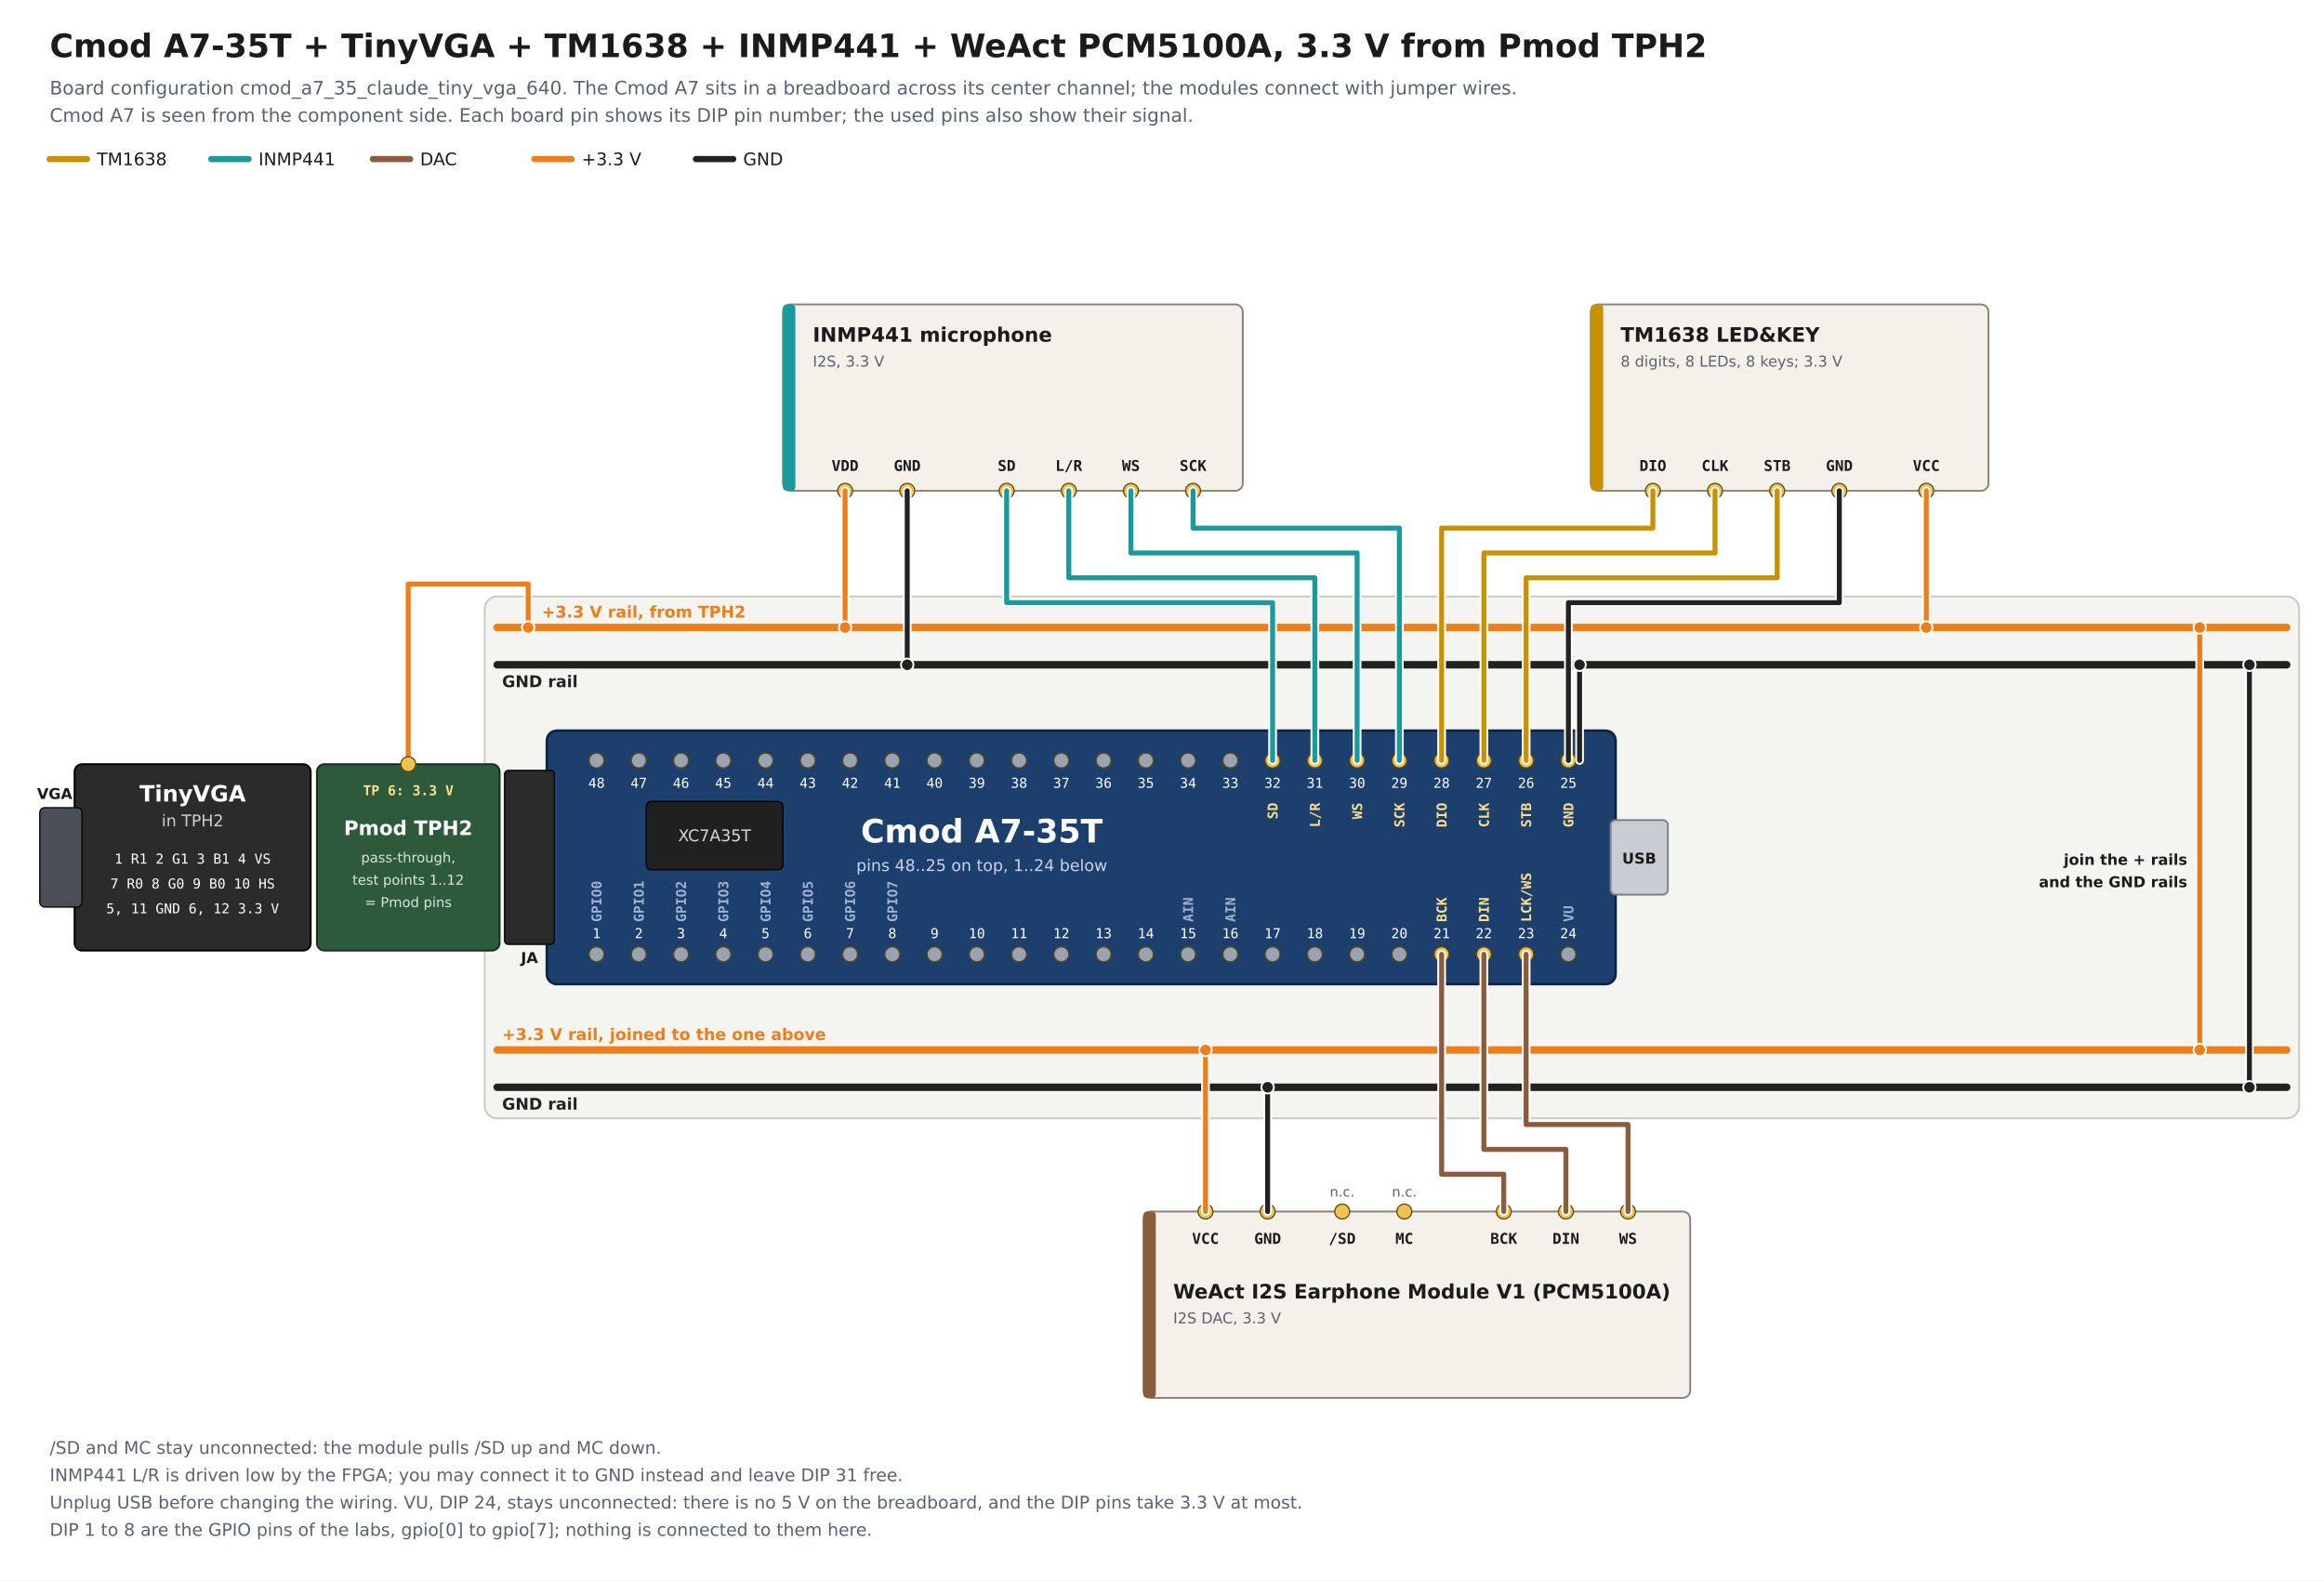
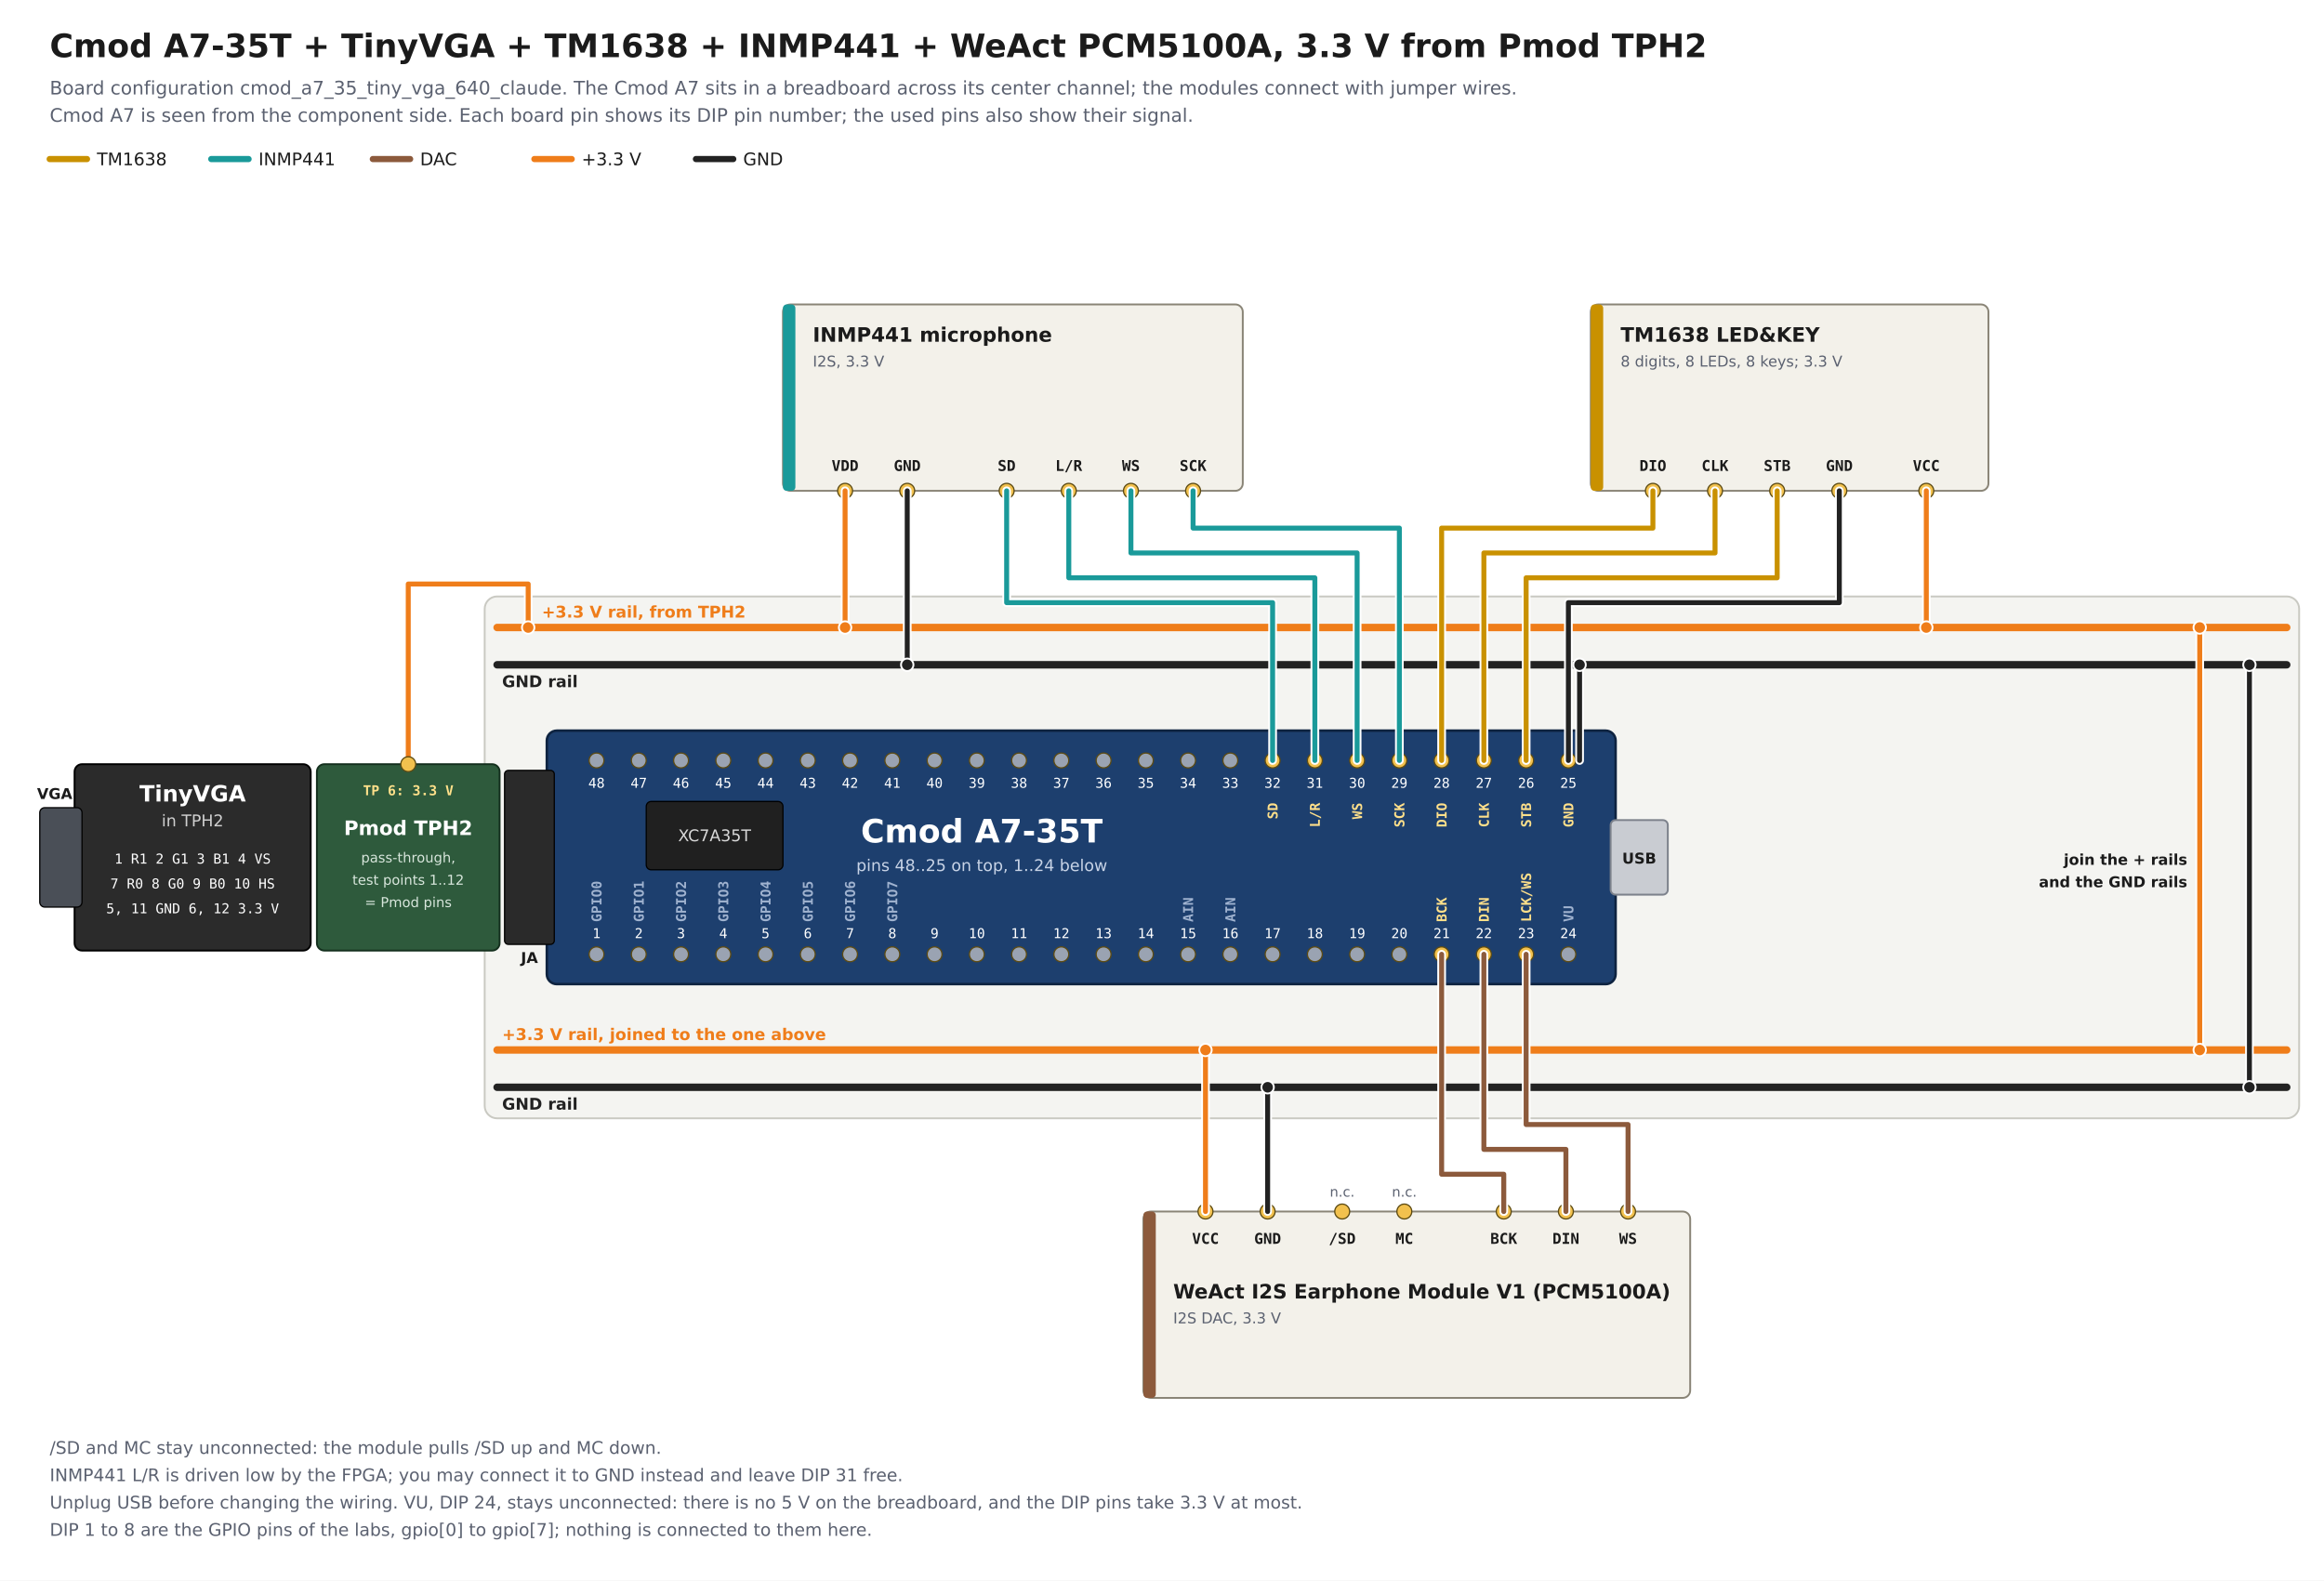
<svg xmlns="http://www.w3.org/2000/svg" width="1870" height="1272" viewBox="0 0 1870 1272">
  <rect width="1870" height="1272" fill="#ffffff" />
  <text x="40" y="46" font-family="DejaVu Sans, Liberation Sans, Arial, sans-serif" font-size="26" font-weight="bold" fill="#1b1b1b" text-anchor="start">Cmod A7-35T + TinyVGA + TM1638 + INMP441 + WeAct PCM5100A, 3.3 V from Pmod TPH2</text>
-   <text x="40" y="76" font-family="DejaVu Sans, Liberation Sans, Arial, sans-serif" font-size="15" font-weight="normal" fill="#5b6170" text-anchor="start">Board configuration cmod_a7_35_claude_tiny_vga_640. The Cmod A7 sits in a breadboard across its center channel; the modules connect with jumper wires.</text>
+   <text x="40" y="76" font-family="DejaVu Sans, Liberation Sans, Arial, sans-serif" font-size="15" font-weight="normal" fill="#5b6170" text-anchor="start">Board configuration cmod_a7_35_tiny_vga_640_claude. The Cmod A7 sits in a breadboard across its center channel; the modules connect with jumper wires.</text>
  <text x="40" y="98" font-family="DejaVu Sans, Liberation Sans, Arial, sans-serif" font-size="15" font-weight="normal" fill="#5b6170" text-anchor="start">Cmod A7 is seen from the component side. Each board pin shows its DIP pin number; the used pins also show their signal.</text>
  <line x1="40" y1="128" x2="70" y2="128" stroke="#c99100" stroke-width="5" stroke-linecap="round" />
  <text x="78" y="133" font-family="DejaVu Sans, Liberation Sans, Arial, sans-serif" font-size="14" font-weight="normal" fill="#1b1b1b" text-anchor="start">TM1638</text>
  <line x1="170" y1="128" x2="200" y2="128" stroke="#1a9a9a" stroke-width="5" stroke-linecap="round" />
  <text x="208" y="133" font-family="DejaVu Sans, Liberation Sans, Arial, sans-serif" font-size="14" font-weight="normal" fill="#1b1b1b" text-anchor="start">INMP441</text>
  <line x1="300" y1="128" x2="330" y2="128" stroke="#8c5a3c" stroke-width="5" stroke-linecap="round" />
  <text x="338" y="133" font-family="DejaVu Sans, Liberation Sans, Arial, sans-serif" font-size="14" font-weight="normal" fill="#1b1b1b" text-anchor="start">DAC</text>
  <line x1="430" y1="128" x2="460" y2="128" stroke="#ef7d1a" stroke-width="5" stroke-linecap="round" />
  <text x="468" y="133" font-family="DejaVu Sans, Liberation Sans, Arial, sans-serif" font-size="14" font-weight="normal" fill="#1b1b1b" text-anchor="start">+3.3 V</text>
  <line x1="560" y1="128" x2="590" y2="128" stroke="#222222" stroke-width="5" stroke-linecap="round" />
  <text x="598" y="133" font-family="DejaVu Sans, Liberation Sans, Arial, sans-serif" font-size="14" font-weight="normal" fill="#1b1b1b" text-anchor="start">GND</text>
  <g transform="translate(150 0)">
    <rect x="240" y="480" width="1460" height="420" rx="10" fill="#f4f4f1" stroke="#c9c9c2" stroke-width="1.5" />
    <text x="286" y="497" font-family="DejaVu Sans, Liberation Sans, Arial, sans-serif" font-size="13" font-weight="bold" fill="#ef7d1a" text-anchor="start">+3.3 V rail, from TPH2</text>
    <text x="254" y="553" font-family="DejaVu Sans, Liberation Sans, Arial, sans-serif" font-size="13" font-weight="bold" fill="#222222" text-anchor="start">GND rail</text>
    <text x="254" y="837" font-family="DejaVu Sans, Liberation Sans, Arial, sans-serif" font-size="13" font-weight="bold" fill="#ef7d1a" text-anchor="start">+3.3 V rail, joined to the one above</text>
    <text x="254" y="893" font-family="DejaVu Sans, Liberation Sans, Arial, sans-serif" font-size="13" font-weight="bold" fill="#222222" text-anchor="start">GND rail</text>
    <line x1="250" y1="505" x2="1690" y2="505" stroke="#ef7d1a" stroke-width="6" stroke-linecap="round" />
    <line x1="250" y1="535" x2="1690" y2="535" stroke="#222222" stroke-width="6" stroke-linecap="round" />
    <line x1="250" y1="845" x2="1690" y2="845" stroke="#ef7d1a" stroke-width="6" stroke-linecap="round" />
    <line x1="250" y1="875" x2="1690" y2="875" stroke="#222222" stroke-width="6" stroke-linecap="round" />
    <rect x="290" y="588" width="860" height="204" rx="8" fill="#1d3f6e" stroke="#0e2340" stroke-width="2" />
    <rect x="1146" y="660" width="46" height="60" rx="4" fill="#c9ccd2" stroke="#7d828c" stroke-width="1.5" />
    <text x="1169" y="695" font-family="DejaVu Sans, Liberation Sans, Arial, sans-serif" font-size="12" font-weight="bold" fill="#1b1b1b" text-anchor="middle">USB</text>
    <rect x="370" y="645" width="110" height="55" rx="4" fill="#202020" stroke="#000000" stroke-width="1" />
    <text x="425" y="677" font-family="DejaVu Sans, Liberation Sans, Arial, sans-serif" font-size="13" font-weight="normal" fill="#d8d8d8" text-anchor="middle">XC7A35T</text>
    <text x="640" y="678" font-family="DejaVu Sans, Liberation Sans, Arial, sans-serif" font-size="26" font-weight="bold" fill="#ffffff" text-anchor="middle">Cmod A7-35T</text>
    <text x="640" y="701" font-family="DejaVu Sans, Liberation Sans, Arial, sans-serif" font-size="13" font-weight="normal" fill="#c7d3e6" text-anchor="middle">pins 48..25 on top, 1..24 below</text>
    <circle cx="330" cy="768" r="6" fill="#9aa3b2" stroke="#5c4a12" stroke-width="1" />
    <text x="330" y="755" font-family="DejaVu Sans Mono, Liberation Mono, monospace" font-size="11" font-weight="normal" fill="#ffffff" text-anchor="middle">1</text>
    <text x="334" y="742" font-family="DejaVu Sans Mono, Liberation Mono, monospace" font-size="11" font-weight="bold" fill="#9fb2cf" text-anchor="start" transform="rotate(-90 334 742)">GPIO0</text>
    <circle cx="364" cy="768" r="6" fill="#9aa3b2" stroke="#5c4a12" stroke-width="1" />
    <text x="364" y="755" font-family="DejaVu Sans Mono, Liberation Mono, monospace" font-size="11" font-weight="normal" fill="#ffffff" text-anchor="middle">2</text>
    <text x="368" y="742" font-family="DejaVu Sans Mono, Liberation Mono, monospace" font-size="11" font-weight="bold" fill="#9fb2cf" text-anchor="start" transform="rotate(-90 368 742)">GPIO1</text>
    <circle cx="398" cy="768" r="6" fill="#9aa3b2" stroke="#5c4a12" stroke-width="1" />
    <text x="398" y="755" font-family="DejaVu Sans Mono, Liberation Mono, monospace" font-size="11" font-weight="normal" fill="#ffffff" text-anchor="middle">3</text>
    <text x="402" y="742" font-family="DejaVu Sans Mono, Liberation Mono, monospace" font-size="11" font-weight="bold" fill="#9fb2cf" text-anchor="start" transform="rotate(-90 402 742)">GPIO2</text>
    <circle cx="432" cy="768" r="6" fill="#9aa3b2" stroke="#5c4a12" stroke-width="1" />
    <text x="432" y="755" font-family="DejaVu Sans Mono, Liberation Mono, monospace" font-size="11" font-weight="normal" fill="#ffffff" text-anchor="middle">4</text>
    <text x="436" y="742" font-family="DejaVu Sans Mono, Liberation Mono, monospace" font-size="11" font-weight="bold" fill="#9fb2cf" text-anchor="start" transform="rotate(-90 436 742)">GPIO3</text>
    <circle cx="466" cy="768" r="6" fill="#9aa3b2" stroke="#5c4a12" stroke-width="1" />
    <text x="466" y="755" font-family="DejaVu Sans Mono, Liberation Mono, monospace" font-size="11" font-weight="normal" fill="#ffffff" text-anchor="middle">5</text>
    <text x="470" y="742" font-family="DejaVu Sans Mono, Liberation Mono, monospace" font-size="11" font-weight="bold" fill="#9fb2cf" text-anchor="start" transform="rotate(-90 470 742)">GPIO4</text>
    <circle cx="500" cy="768" r="6" fill="#9aa3b2" stroke="#5c4a12" stroke-width="1" />
    <text x="500" y="755" font-family="DejaVu Sans Mono, Liberation Mono, monospace" font-size="11" font-weight="normal" fill="#ffffff" text-anchor="middle">6</text>
    <text x="504" y="742" font-family="DejaVu Sans Mono, Liberation Mono, monospace" font-size="11" font-weight="bold" fill="#9fb2cf" text-anchor="start" transform="rotate(-90 504 742)">GPIO5</text>
    <circle cx="534" cy="768" r="6" fill="#9aa3b2" stroke="#5c4a12" stroke-width="1" />
    <text x="534" y="755" font-family="DejaVu Sans Mono, Liberation Mono, monospace" font-size="11" font-weight="normal" fill="#ffffff" text-anchor="middle">7</text>
    <text x="538" y="742" font-family="DejaVu Sans Mono, Liberation Mono, monospace" font-size="11" font-weight="bold" fill="#9fb2cf" text-anchor="start" transform="rotate(-90 538 742)">GPIO6</text>
    <circle cx="568" cy="768" r="6" fill="#9aa3b2" stroke="#5c4a12" stroke-width="1" />
    <text x="568" y="755" font-family="DejaVu Sans Mono, Liberation Mono, monospace" font-size="11" font-weight="normal" fill="#ffffff" text-anchor="middle">8</text>
    <text x="572" y="742" font-family="DejaVu Sans Mono, Liberation Mono, monospace" font-size="11" font-weight="bold" fill="#9fb2cf" text-anchor="start" transform="rotate(-90 572 742)">GPIO7</text>
    <circle cx="602" cy="768" r="6" fill="#9aa3b2" stroke="#5c4a12" stroke-width="1" />
    <text x="602" y="755" font-family="DejaVu Sans Mono, Liberation Mono, monospace" font-size="11" font-weight="normal" fill="#ffffff" text-anchor="middle">9</text>
    <circle cx="636" cy="768" r="6" fill="#9aa3b2" stroke="#5c4a12" stroke-width="1" />
    <text x="636" y="755" font-family="DejaVu Sans Mono, Liberation Mono, monospace" font-size="11" font-weight="normal" fill="#ffffff" text-anchor="middle">10</text>
    <circle cx="670" cy="768" r="6" fill="#9aa3b2" stroke="#5c4a12" stroke-width="1" />
    <text x="670" y="755" font-family="DejaVu Sans Mono, Liberation Mono, monospace" font-size="11" font-weight="normal" fill="#ffffff" text-anchor="middle">11</text>
    <circle cx="704" cy="768" r="6" fill="#9aa3b2" stroke="#5c4a12" stroke-width="1" />
    <text x="704" y="755" font-family="DejaVu Sans Mono, Liberation Mono, monospace" font-size="11" font-weight="normal" fill="#ffffff" text-anchor="middle">12</text>
    <circle cx="738" cy="768" r="6" fill="#9aa3b2" stroke="#5c4a12" stroke-width="1" />
    <text x="738" y="755" font-family="DejaVu Sans Mono, Liberation Mono, monospace" font-size="11" font-weight="normal" fill="#ffffff" text-anchor="middle">13</text>
    <circle cx="772" cy="768" r="6" fill="#9aa3b2" stroke="#5c4a12" stroke-width="1" />
    <text x="772" y="755" font-family="DejaVu Sans Mono, Liberation Mono, monospace" font-size="11" font-weight="normal" fill="#ffffff" text-anchor="middle">14</text>
    <circle cx="806" cy="768" r="6" fill="#9aa3b2" stroke="#5c4a12" stroke-width="1" />
    <text x="806" y="755" font-family="DejaVu Sans Mono, Liberation Mono, monospace" font-size="11" font-weight="normal" fill="#ffffff" text-anchor="middle">15</text>
    <text x="810" y="742" font-family="DejaVu Sans Mono, Liberation Mono, monospace" font-size="11" font-weight="bold" fill="#9fb2cf" text-anchor="start" transform="rotate(-90 810 742)">AIN</text>
    <circle cx="840" cy="768" r="6" fill="#9aa3b2" stroke="#5c4a12" stroke-width="1" />
    <text x="840" y="755" font-family="DejaVu Sans Mono, Liberation Mono, monospace" font-size="11" font-weight="normal" fill="#ffffff" text-anchor="middle">16</text>
    <text x="844" y="742" font-family="DejaVu Sans Mono, Liberation Mono, monospace" font-size="11" font-weight="bold" fill="#9fb2cf" text-anchor="start" transform="rotate(-90 844 742)">AIN</text>
    <circle cx="874" cy="768" r="6" fill="#9aa3b2" stroke="#5c4a12" stroke-width="1" />
    <text x="874" y="755" font-family="DejaVu Sans Mono, Liberation Mono, monospace" font-size="11" font-weight="normal" fill="#ffffff" text-anchor="middle">17</text>
    <circle cx="908" cy="768" r="6" fill="#9aa3b2" stroke="#5c4a12" stroke-width="1" />
    <text x="908" y="755" font-family="DejaVu Sans Mono, Liberation Mono, monospace" font-size="11" font-weight="normal" fill="#ffffff" text-anchor="middle">18</text>
    <circle cx="942" cy="768" r="6" fill="#9aa3b2" stroke="#5c4a12" stroke-width="1" />
    <text x="942" y="755" font-family="DejaVu Sans Mono, Liberation Mono, monospace" font-size="11" font-weight="normal" fill="#ffffff" text-anchor="middle">19</text>
    <circle cx="976" cy="768" r="6" fill="#9aa3b2" stroke="#5c4a12" stroke-width="1" />
    <text x="976" y="755" font-family="DejaVu Sans Mono, Liberation Mono, monospace" font-size="11" font-weight="normal" fill="#ffffff" text-anchor="middle">20</text>
    <circle cx="1010" cy="768" r="6" fill="#f2c14e" stroke="#5c4a12" stroke-width="1" />
    <text x="1010" y="755" font-family="DejaVu Sans Mono, Liberation Mono, monospace" font-size="11" font-weight="normal" fill="#ffffff" text-anchor="middle">21</text>
    <text x="1014" y="742" font-family="DejaVu Sans Mono, Liberation Mono, monospace" font-size="11" font-weight="bold" fill="#ffe08a" text-anchor="start" transform="rotate(-90 1014 742)">BCK</text>
    <circle cx="1044" cy="768" r="6" fill="#f2c14e" stroke="#5c4a12" stroke-width="1" />
    <text x="1044" y="755" font-family="DejaVu Sans Mono, Liberation Mono, monospace" font-size="11" font-weight="normal" fill="#ffffff" text-anchor="middle">22</text>
    <text x="1048" y="742" font-family="DejaVu Sans Mono, Liberation Mono, monospace" font-size="11" font-weight="bold" fill="#ffe08a" text-anchor="start" transform="rotate(-90 1048 742)">DIN</text>
    <circle cx="1078" cy="768" r="6" fill="#f2c14e" stroke="#5c4a12" stroke-width="1" />
    <text x="1078" y="755" font-family="DejaVu Sans Mono, Liberation Mono, monospace" font-size="11" font-weight="normal" fill="#ffffff" text-anchor="middle">23</text>
    <text x="1082" y="742" font-family="DejaVu Sans Mono, Liberation Mono, monospace" font-size="11" font-weight="bold" fill="#ffe08a" text-anchor="start" transform="rotate(-90 1082 742)">LCK/WS</text>
    <circle cx="1112" cy="768" r="6" fill="#9aa3b2" stroke="#5c4a12" stroke-width="1" />
    <text x="1112" y="755" font-family="DejaVu Sans Mono, Liberation Mono, monospace" font-size="11" font-weight="normal" fill="#ffffff" text-anchor="middle">24</text>
    <text x="1116" y="742" font-family="DejaVu Sans Mono, Liberation Mono, monospace" font-size="11" font-weight="bold" fill="#9fb2cf" text-anchor="start" transform="rotate(-90 1116 742)">VU</text>
    <circle cx="1112" cy="612" r="6" fill="#f2c14e" stroke="#5c4a12" stroke-width="1" />
    <text x="1112" y="634" font-family="DejaVu Sans Mono, Liberation Mono, monospace" font-size="11" font-weight="normal" fill="#ffffff" text-anchor="middle">25</text>
    <text x="1116" y="646" font-family="DejaVu Sans Mono, Liberation Mono, monospace" font-size="11" font-weight="bold" fill="#ffe08a" text-anchor="end" transform="rotate(-90 1116 646)">GND</text>
    <circle cx="1078" cy="612" r="6" fill="#f2c14e" stroke="#5c4a12" stroke-width="1" />
    <text x="1078" y="634" font-family="DejaVu Sans Mono, Liberation Mono, monospace" font-size="11" font-weight="normal" fill="#ffffff" text-anchor="middle">26</text>
    <text x="1082" y="646" font-family="DejaVu Sans Mono, Liberation Mono, monospace" font-size="11" font-weight="bold" fill="#ffe08a" text-anchor="end" transform="rotate(-90 1082 646)">STB</text>
    <circle cx="1044" cy="612" r="6" fill="#f2c14e" stroke="#5c4a12" stroke-width="1" />
    <text x="1044" y="634" font-family="DejaVu Sans Mono, Liberation Mono, monospace" font-size="11" font-weight="normal" fill="#ffffff" text-anchor="middle">27</text>
    <text x="1048" y="646" font-family="DejaVu Sans Mono, Liberation Mono, monospace" font-size="11" font-weight="bold" fill="#ffe08a" text-anchor="end" transform="rotate(-90 1048 646)">CLK</text>
    <circle cx="1010" cy="612" r="6" fill="#f2c14e" stroke="#5c4a12" stroke-width="1" />
    <text x="1010" y="634" font-family="DejaVu Sans Mono, Liberation Mono, monospace" font-size="11" font-weight="normal" fill="#ffffff" text-anchor="middle">28</text>
    <text x="1014" y="646" font-family="DejaVu Sans Mono, Liberation Mono, monospace" font-size="11" font-weight="bold" fill="#ffe08a" text-anchor="end" transform="rotate(-90 1014 646)">DIO</text>
    <circle cx="976" cy="612" r="6" fill="#f2c14e" stroke="#5c4a12" stroke-width="1" />
    <text x="976" y="634" font-family="DejaVu Sans Mono, Liberation Mono, monospace" font-size="11" font-weight="normal" fill="#ffffff" text-anchor="middle">29</text>
    <text x="980" y="646" font-family="DejaVu Sans Mono, Liberation Mono, monospace" font-size="11" font-weight="bold" fill="#ffe08a" text-anchor="end" transform="rotate(-90 980 646)">SCK</text>
    <circle cx="942" cy="612" r="6" fill="#f2c14e" stroke="#5c4a12" stroke-width="1" />
    <text x="942" y="634" font-family="DejaVu Sans Mono, Liberation Mono, monospace" font-size="11" font-weight="normal" fill="#ffffff" text-anchor="middle">30</text>
    <text x="946" y="646" font-family="DejaVu Sans Mono, Liberation Mono, monospace" font-size="11" font-weight="bold" fill="#ffe08a" text-anchor="end" transform="rotate(-90 946 646)">WS</text>
    <circle cx="908" cy="612" r="6" fill="#f2c14e" stroke="#5c4a12" stroke-width="1" />
    <text x="908" y="634" font-family="DejaVu Sans Mono, Liberation Mono, monospace" font-size="11" font-weight="normal" fill="#ffffff" text-anchor="middle">31</text>
    <text x="912" y="646" font-family="DejaVu Sans Mono, Liberation Mono, monospace" font-size="11" font-weight="bold" fill="#ffe08a" text-anchor="end" transform="rotate(-90 912 646)">L/R</text>
    <circle cx="874" cy="612" r="6" fill="#f2c14e" stroke="#5c4a12" stroke-width="1" />
    <text x="874" y="634" font-family="DejaVu Sans Mono, Liberation Mono, monospace" font-size="11" font-weight="normal" fill="#ffffff" text-anchor="middle">32</text>
    <text x="878" y="646" font-family="DejaVu Sans Mono, Liberation Mono, monospace" font-size="11" font-weight="bold" fill="#ffe08a" text-anchor="end" transform="rotate(-90 878 646)">SD</text>
    <circle cx="840" cy="612" r="6" fill="#9aa3b2" stroke="#5c4a12" stroke-width="1" />
    <text x="840" y="634" font-family="DejaVu Sans Mono, Liberation Mono, monospace" font-size="11" font-weight="normal" fill="#ffffff" text-anchor="middle">33</text>
    <circle cx="806" cy="612" r="6" fill="#9aa3b2" stroke="#5c4a12" stroke-width="1" />
    <text x="806" y="634" font-family="DejaVu Sans Mono, Liberation Mono, monospace" font-size="11" font-weight="normal" fill="#ffffff" text-anchor="middle">34</text>
    <circle cx="772" cy="612" r="6" fill="#9aa3b2" stroke="#5c4a12" stroke-width="1" />
    <text x="772" y="634" font-family="DejaVu Sans Mono, Liberation Mono, monospace" font-size="11" font-weight="normal" fill="#ffffff" text-anchor="middle">35</text>
    <circle cx="738" cy="612" r="6" fill="#9aa3b2" stroke="#5c4a12" stroke-width="1" />
    <text x="738" y="634" font-family="DejaVu Sans Mono, Liberation Mono, monospace" font-size="11" font-weight="normal" fill="#ffffff" text-anchor="middle">36</text>
    <circle cx="704" cy="612" r="6" fill="#9aa3b2" stroke="#5c4a12" stroke-width="1" />
    <text x="704" y="634" font-family="DejaVu Sans Mono, Liberation Mono, monospace" font-size="11" font-weight="normal" fill="#ffffff" text-anchor="middle">37</text>
    <circle cx="670" cy="612" r="6" fill="#9aa3b2" stroke="#5c4a12" stroke-width="1" />
    <text x="670" y="634" font-family="DejaVu Sans Mono, Liberation Mono, monospace" font-size="11" font-weight="normal" fill="#ffffff" text-anchor="middle">38</text>
    <circle cx="636" cy="612" r="6" fill="#9aa3b2" stroke="#5c4a12" stroke-width="1" />
    <text x="636" y="634" font-family="DejaVu Sans Mono, Liberation Mono, monospace" font-size="11" font-weight="normal" fill="#ffffff" text-anchor="middle">39</text>
    <circle cx="602" cy="612" r="6" fill="#9aa3b2" stroke="#5c4a12" stroke-width="1" />
    <text x="602" y="634" font-family="DejaVu Sans Mono, Liberation Mono, monospace" font-size="11" font-weight="normal" fill="#ffffff" text-anchor="middle">40</text>
    <circle cx="568" cy="612" r="6" fill="#9aa3b2" stroke="#5c4a12" stroke-width="1" />
    <text x="568" y="634" font-family="DejaVu Sans Mono, Liberation Mono, monospace" font-size="11" font-weight="normal" fill="#ffffff" text-anchor="middle">41</text>
    <circle cx="534" cy="612" r="6" fill="#9aa3b2" stroke="#5c4a12" stroke-width="1" />
    <text x="534" y="634" font-family="DejaVu Sans Mono, Liberation Mono, monospace" font-size="11" font-weight="normal" fill="#ffffff" text-anchor="middle">42</text>
    <circle cx="500" cy="612" r="6" fill="#9aa3b2" stroke="#5c4a12" stroke-width="1" />
    <text x="500" y="634" font-family="DejaVu Sans Mono, Liberation Mono, monospace" font-size="11" font-weight="normal" fill="#ffffff" text-anchor="middle">43</text>
    <circle cx="466" cy="612" r="6" fill="#9aa3b2" stroke="#5c4a12" stroke-width="1" />
    <text x="466" y="634" font-family="DejaVu Sans Mono, Liberation Mono, monospace" font-size="11" font-weight="normal" fill="#ffffff" text-anchor="middle">44</text>
    <circle cx="432" cy="612" r="6" fill="#9aa3b2" stroke="#5c4a12" stroke-width="1" />
    <text x="432" y="634" font-family="DejaVu Sans Mono, Liberation Mono, monospace" font-size="11" font-weight="normal" fill="#ffffff" text-anchor="middle">45</text>
    <circle cx="398" cy="612" r="6" fill="#9aa3b2" stroke="#5c4a12" stroke-width="1" />
    <text x="398" y="634" font-family="DejaVu Sans Mono, Liberation Mono, monospace" font-size="11" font-weight="normal" fill="#ffffff" text-anchor="middle">46</text>
    <circle cx="364" cy="612" r="6" fill="#9aa3b2" stroke="#5c4a12" stroke-width="1" />
    <text x="364" y="634" font-family="DejaVu Sans Mono, Liberation Mono, monospace" font-size="11" font-weight="normal" fill="#ffffff" text-anchor="middle">47</text>
    <circle cx="330" cy="612" r="6" fill="#9aa3b2" stroke="#5c4a12" stroke-width="1" />
    <text x="330" y="634" font-family="DejaVu Sans Mono, Liberation Mono, monospace" font-size="11" font-weight="normal" fill="#ffffff" text-anchor="middle">48</text>
    <rect x="256" y="620" width="40" height="140" rx="3" fill="#2a2a2a" stroke="#000000" stroke-width="1" />
    <text x="276" y="775" font-family="DejaVu Sans, Liberation Sans, Arial, sans-serif" font-size="12" font-weight="bold" fill="#1b1b1b" text-anchor="middle">JA</text>
    <rect x="105" y="615" width="147" height="150" rx="6" fill="#2e5a3c" stroke="#14301e" stroke-width="1.5" />
    <text x="178.5" y="640" font-family="DejaVu Sans Mono, Liberation Mono, monospace" font-size="11" font-weight="bold" fill="#ffe08a" text-anchor="middle">TP 6: 3.3 V</text>
    <text x="178.5" y="672" font-family="DejaVu Sans, Liberation Sans, Arial, sans-serif" font-size="16" font-weight="bold" fill="#ffffff" text-anchor="middle">Pmod TPH2</text>
    <text x="178.5" y="694" font-family="DejaVu Sans, Liberation Sans, Arial, sans-serif" font-size="11" font-weight="normal" fill="#d8e6dc" text-anchor="middle">pass-through,</text>
    <text x="178.5" y="712" font-family="DejaVu Sans, Liberation Sans, Arial, sans-serif" font-size="11" font-weight="normal" fill="#d8e6dc" text-anchor="middle">test points 1..12</text>
    <text x="178.5" y="730" font-family="DejaVu Sans, Liberation Sans, Arial, sans-serif" font-size="11" font-weight="normal" fill="#d8e6dc" text-anchor="middle">= Pmod pins</text>
    <polyline points="178.5,615 178.5,470 275,470 275,505" fill="none" stroke="#ffffff" stroke-width="7" stroke-linejoin="round" stroke-linecap="round" />
    <polyline points="178.5,615 178.5,470 275,470 275,505" fill="none" stroke="#ef7d1a" stroke-width="4" stroke-linejoin="round" stroke-linecap="round" />
    <circle cx="178.5" cy="615" r="6" fill="#f2c14e" stroke="#5c4a12" stroke-width="1" />
    <circle cx="275" cy="505" r="5" fill="#ef7d1a" stroke="#ffffff" stroke-width="1.5" />
    <rect x="-90" y="615" width="190" height="150" rx="6" fill="#2b2b2b" stroke="#000000" stroke-width="1.5" />
    <rect x="-118" y="650" width="34" height="80" rx="4" fill="#4a4f57" stroke="#000000" stroke-width="1" />
    <text x="5" y="645" font-family="DejaVu Sans, Liberation Sans, Arial, sans-serif" font-size="18" font-weight="bold" fill="#ffffff" text-anchor="middle">TinyVGA</text>
    <text x="5" y="665" font-family="DejaVu Sans, Liberation Sans, Arial, sans-serif" font-size="13" font-weight="normal" fill="#d0d0d0" text-anchor="middle">in TPH2</text>
    <text x="5" y="695" font-family="DejaVu Sans Mono, Liberation Mono, monospace" font-size="11" font-weight="normal" fill="#ffffff" text-anchor="middle">1 R1  2 G1  3 B1  4 VS</text>
    <text x="5" y="715" font-family="DejaVu Sans Mono, Liberation Mono, monospace" font-size="11" font-weight="normal" fill="#ffffff" text-anchor="middle">7 R0  8 G0  9 B0 10 HS</text>
    <text x="5" y="735" font-family="DejaVu Sans Mono, Liberation Mono, monospace" font-size="11" font-weight="normal" fill="#ffffff" text-anchor="middle">5, 11 GND   6, 12 3.3 V</text>
    <text x="-106" y="643" font-family="DejaVu Sans, Liberation Sans, Arial, sans-serif" font-size="12" font-weight="bold" fill="#1b1b1b" text-anchor="middle">VGA</text>
    <polyline points="1121,612 1121,535" fill="none" stroke="#ffffff" stroke-width="7" stroke-linejoin="round" stroke-linecap="round" />
    <polyline points="1121,612 1121,535" fill="none" stroke="#222222" stroke-width="4" stroke-linejoin="round" stroke-linecap="round" />
    <circle cx="1121" cy="535" r="5" fill="#222222" stroke="#ffffff" stroke-width="1.5" />
    <polyline points="1620,505 1620,845" fill="none" stroke="#ffffff" stroke-width="7" stroke-linejoin="round" stroke-linecap="round" />
    <polyline points="1620,505 1620,845" fill="none" stroke="#ef7d1a" stroke-width="4" stroke-linejoin="round" stroke-linecap="round" />
    <circle cx="1620" cy="505" r="5" fill="#ef7d1a" stroke="#ffffff" stroke-width="1.5" />
    <circle cx="1620" cy="845" r="5" fill="#ef7d1a" stroke="#ffffff" stroke-width="1.5" />
    <polyline points="1660,535 1660,875" fill="none" stroke="#ffffff" stroke-width="7" stroke-linejoin="round" stroke-linecap="round" />
    <polyline points="1660,535 1660,875" fill="none" stroke="#222222" stroke-width="4" stroke-linejoin="round" stroke-linecap="round" />
    <circle cx="1660" cy="535" r="5" fill="#222222" stroke="#ffffff" stroke-width="1.5" />
    <circle cx="1660" cy="875" r="5" fill="#222222" stroke="#ffffff" stroke-width="1.5" />
    <text x="1610" y="696" font-family="DejaVu Sans, Liberation Sans, Arial, sans-serif" font-size="12" font-weight="bold" fill="#1b1b1b" text-anchor="end">join the + rails</text>
    <text x="1610" y="714" font-family="DejaVu Sans, Liberation Sans, Arial, sans-serif" font-size="12" font-weight="bold" fill="#1b1b1b" text-anchor="end">and the GND rails</text>
    <rect x="480" y="245" width="370" height="150" rx="6" fill="#f3f1ea" stroke="#8a8577" stroke-width="1.5" />
    <rect x="480" y="245" width="10" height="150" rx="3" fill="#1a9a9a" stroke="none" stroke-width="1" />
    <text x="504" y="275" font-family="DejaVu Sans, Liberation Sans, Arial, sans-serif" font-size="16" font-weight="bold" fill="#1b1b1b" text-anchor="start">INMP441 microphone</text>
    <text x="504" y="295" font-family="DejaVu Sans, Liberation Sans, Arial, sans-serif" font-size="12" font-weight="normal" fill="#5b6170" text-anchor="start">I2S, 3.3 V</text>
    <circle cx="530" cy="395" r="6" fill="#f2c14e" stroke="#5c4a12" stroke-width="1" />
    <text x="530" y="379" font-family="DejaVu Sans Mono, Liberation Mono, monospace" font-size="12" font-weight="bold" fill="#1b1b1b" text-anchor="middle">VDD</text>
    <circle cx="580" cy="395" r="6" fill="#f2c14e" stroke="#5c4a12" stroke-width="1" />
    <text x="580" y="379" font-family="DejaVu Sans Mono, Liberation Mono, monospace" font-size="12" font-weight="bold" fill="#1b1b1b" text-anchor="middle">GND</text>
    <circle cx="660" cy="395" r="6" fill="#f2c14e" stroke="#5c4a12" stroke-width="1" />
    <text x="660" y="379" font-family="DejaVu Sans Mono, Liberation Mono, monospace" font-size="12" font-weight="bold" fill="#1b1b1b" text-anchor="middle">SD</text>
    <circle cx="710" cy="395" r="6" fill="#f2c14e" stroke="#5c4a12" stroke-width="1" />
    <text x="710" y="379" font-family="DejaVu Sans Mono, Liberation Mono, monospace" font-size="12" font-weight="bold" fill="#1b1b1b" text-anchor="middle">L/R</text>
    <circle cx="760" cy="395" r="6" fill="#f2c14e" stroke="#5c4a12" stroke-width="1" />
    <text x="760" y="379" font-family="DejaVu Sans Mono, Liberation Mono, monospace" font-size="12" font-weight="bold" fill="#1b1b1b" text-anchor="middle">WS</text>
    <circle cx="810" cy="395" r="6" fill="#f2c14e" stroke="#5c4a12" stroke-width="1" />
    <text x="810" y="379" font-family="DejaVu Sans Mono, Liberation Mono, monospace" font-size="12" font-weight="bold" fill="#1b1b1b" text-anchor="middle">SCK</text>
    <polyline points="530,395 530,505" fill="none" stroke="#ffffff" stroke-width="7" stroke-linejoin="round" stroke-linecap="round" />
    <polyline points="530,395 530,505" fill="none" stroke="#ef7d1a" stroke-width="4" stroke-linejoin="round" stroke-linecap="round" />
    <circle cx="530" cy="505" r="5" fill="#ef7d1a" stroke="#ffffff" stroke-width="1.5" />
    <polyline points="580,395 580,535" fill="none" stroke="#ffffff" stroke-width="7" stroke-linejoin="round" stroke-linecap="round" />
    <polyline points="580,395 580,535" fill="none" stroke="#222222" stroke-width="4" stroke-linejoin="round" stroke-linecap="round" />
    <circle cx="580" cy="535" r="5" fill="#222222" stroke="#ffffff" stroke-width="1.5" />
    <polyline points="976,612 976,425 810,425 810,395" fill="none" stroke="#ffffff" stroke-width="7" stroke-linejoin="round" stroke-linecap="round" />
    <polyline points="976,612 976,425 810,425 810,395" fill="none" stroke="#1a9a9a" stroke-width="4" stroke-linejoin="round" stroke-linecap="round" />
    <polyline points="942,612 942,445 760,445 760,395" fill="none" stroke="#ffffff" stroke-width="7" stroke-linejoin="round" stroke-linecap="round" />
    <polyline points="942,612 942,445 760,445 760,395" fill="none" stroke="#1a9a9a" stroke-width="4" stroke-linejoin="round" stroke-linecap="round" />
    <polyline points="908,612 908,465 710,465 710,395" fill="none" stroke="#ffffff" stroke-width="7" stroke-linejoin="round" stroke-linecap="round" />
    <polyline points="908,612 908,465 710,465 710,395" fill="none" stroke="#1a9a9a" stroke-width="4" stroke-linejoin="round" stroke-linecap="round" />
    <polyline points="874,612 874,485 660,485 660,395" fill="none" stroke="#ffffff" stroke-width="7" stroke-linejoin="round" stroke-linecap="round" />
    <polyline points="874,612 874,485 660,485 660,395" fill="none" stroke="#1a9a9a" stroke-width="4" stroke-linejoin="round" stroke-linecap="round" />
    <rect x="1130" y="245" width="320" height="150" rx="6" fill="#f3f1ea" stroke="#8a8577" stroke-width="1.5" />
    <rect x="1130" y="245" width="10" height="150" rx="3" fill="#c99100" stroke="none" stroke-width="1" />
    <text x="1154" y="275" font-family="DejaVu Sans, Liberation Sans, Arial, sans-serif" font-size="16" font-weight="bold" fill="#1b1b1b" text-anchor="start">TM1638 LED&amp;KEY</text>
    <text x="1154" y="295" font-family="DejaVu Sans, Liberation Sans, Arial, sans-serif" font-size="12" font-weight="normal" fill="#5b6170" text-anchor="start">8 digits, 8 LEDs, 8 keys; 3.3 V</text>
    <circle cx="1180" cy="395" r="6" fill="#f2c14e" stroke="#5c4a12" stroke-width="1" />
    <text x="1180" y="379" font-family="DejaVu Sans Mono, Liberation Mono, monospace" font-size="12" font-weight="bold" fill="#1b1b1b" text-anchor="middle">DIO</text>
    <circle cx="1230" cy="395" r="6" fill="#f2c14e" stroke="#5c4a12" stroke-width="1" />
    <text x="1230" y="379" font-family="DejaVu Sans Mono, Liberation Mono, monospace" font-size="12" font-weight="bold" fill="#1b1b1b" text-anchor="middle">CLK</text>
    <circle cx="1280" cy="395" r="6" fill="#f2c14e" stroke="#5c4a12" stroke-width="1" />
    <text x="1280" y="379" font-family="DejaVu Sans Mono, Liberation Mono, monospace" font-size="12" font-weight="bold" fill="#1b1b1b" text-anchor="middle">STB</text>
    <circle cx="1330" cy="395" r="6" fill="#f2c14e" stroke="#5c4a12" stroke-width="1" />
    <text x="1330" y="379" font-family="DejaVu Sans Mono, Liberation Mono, monospace" font-size="12" font-weight="bold" fill="#1b1b1b" text-anchor="middle">GND</text>
    <circle cx="1400" cy="395" r="6" fill="#f2c14e" stroke="#5c4a12" stroke-width="1" />
    <text x="1400" y="379" font-family="DejaVu Sans Mono, Liberation Mono, monospace" font-size="12" font-weight="bold" fill="#1b1b1b" text-anchor="middle">VCC</text>
    <polyline points="1400,395 1400,505" fill="none" stroke="#ffffff" stroke-width="7" stroke-linejoin="round" stroke-linecap="round" />
    <polyline points="1400,395 1400,505" fill="none" stroke="#ef7d1a" stroke-width="4" stroke-linejoin="round" stroke-linecap="round" />
    <circle cx="1400" cy="505" r="5" fill="#ef7d1a" stroke="#ffffff" stroke-width="1.5" />
    <polyline points="1010,612 1010,425 1180,425 1180,395" fill="none" stroke="#ffffff" stroke-width="7" stroke-linejoin="round" stroke-linecap="round" />
    <polyline points="1010,612 1010,425 1180,425 1180,395" fill="none" stroke="#c99100" stroke-width="4" stroke-linejoin="round" stroke-linecap="round" />
    <polyline points="1044,612 1044,445 1230,445 1230,395" fill="none" stroke="#ffffff" stroke-width="7" stroke-linejoin="round" stroke-linecap="round" />
    <polyline points="1044,612 1044,445 1230,445 1230,395" fill="none" stroke="#c99100" stroke-width="4" stroke-linejoin="round" stroke-linecap="round" />
    <polyline points="1078,612 1078,465 1280,465 1280,395" fill="none" stroke="#ffffff" stroke-width="7" stroke-linejoin="round" stroke-linecap="round" />
    <polyline points="1078,612 1078,465 1280,465 1280,395" fill="none" stroke="#c99100" stroke-width="4" stroke-linejoin="round" stroke-linecap="round" />
    <polyline points="1112,612 1112,485 1330,485 1330,395" fill="none" stroke="#ffffff" stroke-width="7" stroke-linejoin="round" stroke-linecap="round" />
    <polyline points="1112,612 1112,485 1330,485 1330,395" fill="none" stroke="#222222" stroke-width="4" stroke-linejoin="round" stroke-linecap="round" />
    <rect x="770" y="975" width="440" height="150" rx="6" fill="#f3f1ea" stroke="#8a8577" stroke-width="1.5" />
    <rect x="770" y="975" width="10" height="150" rx="3" fill="#8c5a3c" stroke="none" stroke-width="1" />
    <text x="794" y="1045" font-family="DejaVu Sans, Liberation Sans, Arial, sans-serif" font-size="16" font-weight="bold" fill="#1b1b1b" text-anchor="start">WeAct I2S Earphone Module V1 (PCM5100A)</text>
    <text x="794" y="1065" font-family="DejaVu Sans, Liberation Sans, Arial, sans-serif" font-size="12" font-weight="normal" fill="#5b6170" text-anchor="start">I2S DAC, 3.3 V</text>
    <circle cx="820" cy="975" r="6" fill="#f2c14e" stroke="#5c4a12" stroke-width="1" />
    <text x="820" y="1001" font-family="DejaVu Sans Mono, Liberation Mono, monospace" font-size="12" font-weight="bold" fill="#1b1b1b" text-anchor="middle">VCC</text>
    <circle cx="870" cy="975" r="6" fill="#f2c14e" stroke="#5c4a12" stroke-width="1" />
    <text x="870" y="1001" font-family="DejaVu Sans Mono, Liberation Mono, monospace" font-size="12" font-weight="bold" fill="#1b1b1b" text-anchor="middle">GND</text>
    <circle cx="930" cy="975" r="6" fill="#f2c14e" stroke="#5c4a12" stroke-width="1" />
    <text x="930" y="1001" font-family="DejaVu Sans Mono, Liberation Mono, monospace" font-size="12" font-weight="bold" fill="#1b1b1b" text-anchor="middle">/SD</text>
    <circle cx="980" cy="975" r="6" fill="#f2c14e" stroke="#5c4a12" stroke-width="1" />
    <text x="980" y="1001" font-family="DejaVu Sans Mono, Liberation Mono, monospace" font-size="12" font-weight="bold" fill="#1b1b1b" text-anchor="middle">MC</text>
    <circle cx="1060" cy="975" r="6" fill="#f2c14e" stroke="#5c4a12" stroke-width="1" />
    <text x="1060" y="1001" font-family="DejaVu Sans Mono, Liberation Mono, monospace" font-size="12" font-weight="bold" fill="#1b1b1b" text-anchor="middle">BCK</text>
    <circle cx="1110" cy="975" r="6" fill="#f2c14e" stroke="#5c4a12" stroke-width="1" />
    <text x="1110" y="1001" font-family="DejaVu Sans Mono, Liberation Mono, monospace" font-size="12" font-weight="bold" fill="#1b1b1b" text-anchor="middle">DIN</text>
    <circle cx="1160" cy="975" r="6" fill="#f2c14e" stroke="#5c4a12" stroke-width="1" />
    <text x="1160" y="1001" font-family="DejaVu Sans Mono, Liberation Mono, monospace" font-size="12" font-weight="bold" fill="#1b1b1b" text-anchor="middle">WS</text>
    <polyline points="820,975 820,845" fill="none" stroke="#ffffff" stroke-width="7" stroke-linejoin="round" stroke-linecap="round" />
    <polyline points="820,975 820,845" fill="none" stroke="#ef7d1a" stroke-width="4" stroke-linejoin="round" stroke-linecap="round" />
    <circle cx="820" cy="845" r="5" fill="#ef7d1a" stroke="#ffffff" stroke-width="1.5" />
    <polyline points="870,975 870,875" fill="none" stroke="#ffffff" stroke-width="7" stroke-linejoin="round" stroke-linecap="round" />
    <polyline points="870,975 870,875" fill="none" stroke="#222222" stroke-width="4" stroke-linejoin="round" stroke-linecap="round" />
    <circle cx="870" cy="875" r="5" fill="#222222" stroke="#ffffff" stroke-width="1.5" />
    <text x="930" y="963" font-family="DejaVu Sans, Liberation Sans, Arial, sans-serif" font-size="11" font-weight="normal" fill="#5b6170" text-anchor="middle">n.c.</text>
    <text x="980" y="963" font-family="DejaVu Sans, Liberation Sans, Arial, sans-serif" font-size="11" font-weight="normal" fill="#5b6170" text-anchor="middle">n.c.</text>
    <polyline points="1010,768 1010,945 1060,945 1060,975" fill="none" stroke="#ffffff" stroke-width="7" stroke-linejoin="round" stroke-linecap="round" />
    <polyline points="1010,768 1010,945 1060,945 1060,975" fill="none" stroke="#8c5a3c" stroke-width="4" stroke-linejoin="round" stroke-linecap="round" />
    <polyline points="1044,768 1044,925 1110,925 1110,975" fill="none" stroke="#ffffff" stroke-width="7" stroke-linejoin="round" stroke-linecap="round" />
    <polyline points="1044,768 1044,925 1110,925 1110,975" fill="none" stroke="#8c5a3c" stroke-width="4" stroke-linejoin="round" stroke-linecap="round" />
    <polyline points="1078,768 1078,905 1160,905 1160,975" fill="none" stroke="#ffffff" stroke-width="7" stroke-linejoin="round" stroke-linecap="round" />
    <polyline points="1078,768 1078,905 1160,905 1160,975" fill="none" stroke="#8c5a3c" stroke-width="4" stroke-linejoin="round" stroke-linecap="round" />
  </g>
  <text x="40" y="1170" font-family="DejaVu Sans, Liberation Sans, Arial, sans-serif" font-size="14" font-weight="normal" fill="#5b6170" text-anchor="start">/SD and MC stay unconnected: the module pulls /SD up and MC down.</text>
  <text x="40" y="1192" font-family="DejaVu Sans, Liberation Sans, Arial, sans-serif" font-size="14" font-weight="normal" fill="#5b6170" text-anchor="start">INMP441 L/R is driven low by the FPGA; you may connect it to GND instead and leave DIP 31 free.</text>
  <text x="40" y="1214" font-family="DejaVu Sans, Liberation Sans, Arial, sans-serif" font-size="14" font-weight="normal" fill="#5b6170" text-anchor="start">Unplug USB before changing the wiring. VU, DIP 24, stays unconnected: there is no 5 V on the breadboard, and the DIP pins take 3.3 V at most.</text>
  <text x="40" y="1236" font-family="DejaVu Sans, Liberation Sans, Arial, sans-serif" font-size="14" font-weight="normal" fill="#5b6170" text-anchor="start">DIP 1 to 8 are the GPIO pins of the labs, gpio[0] to gpio[7]; nothing is connected to them here.</text>
</svg>
